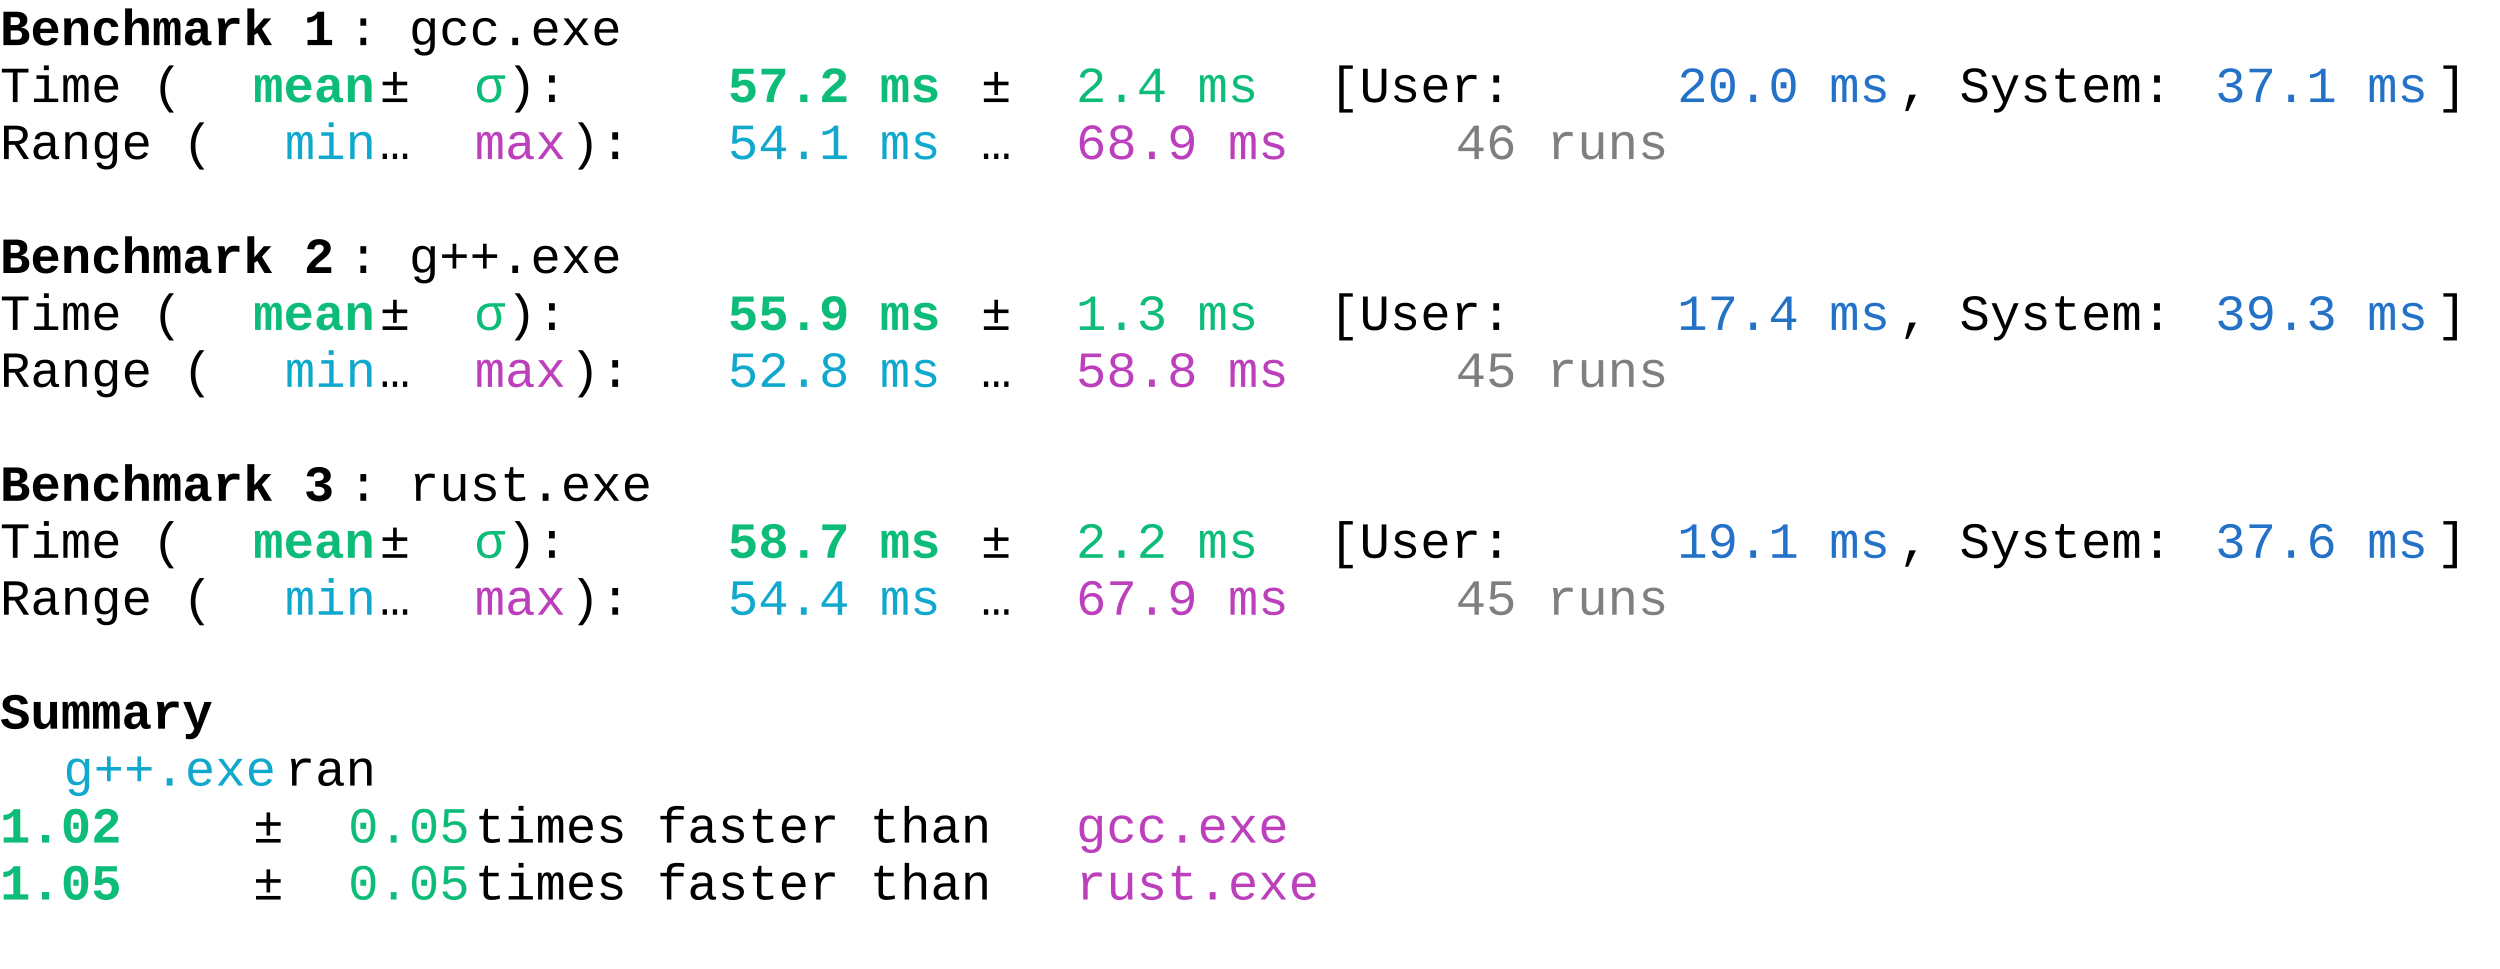
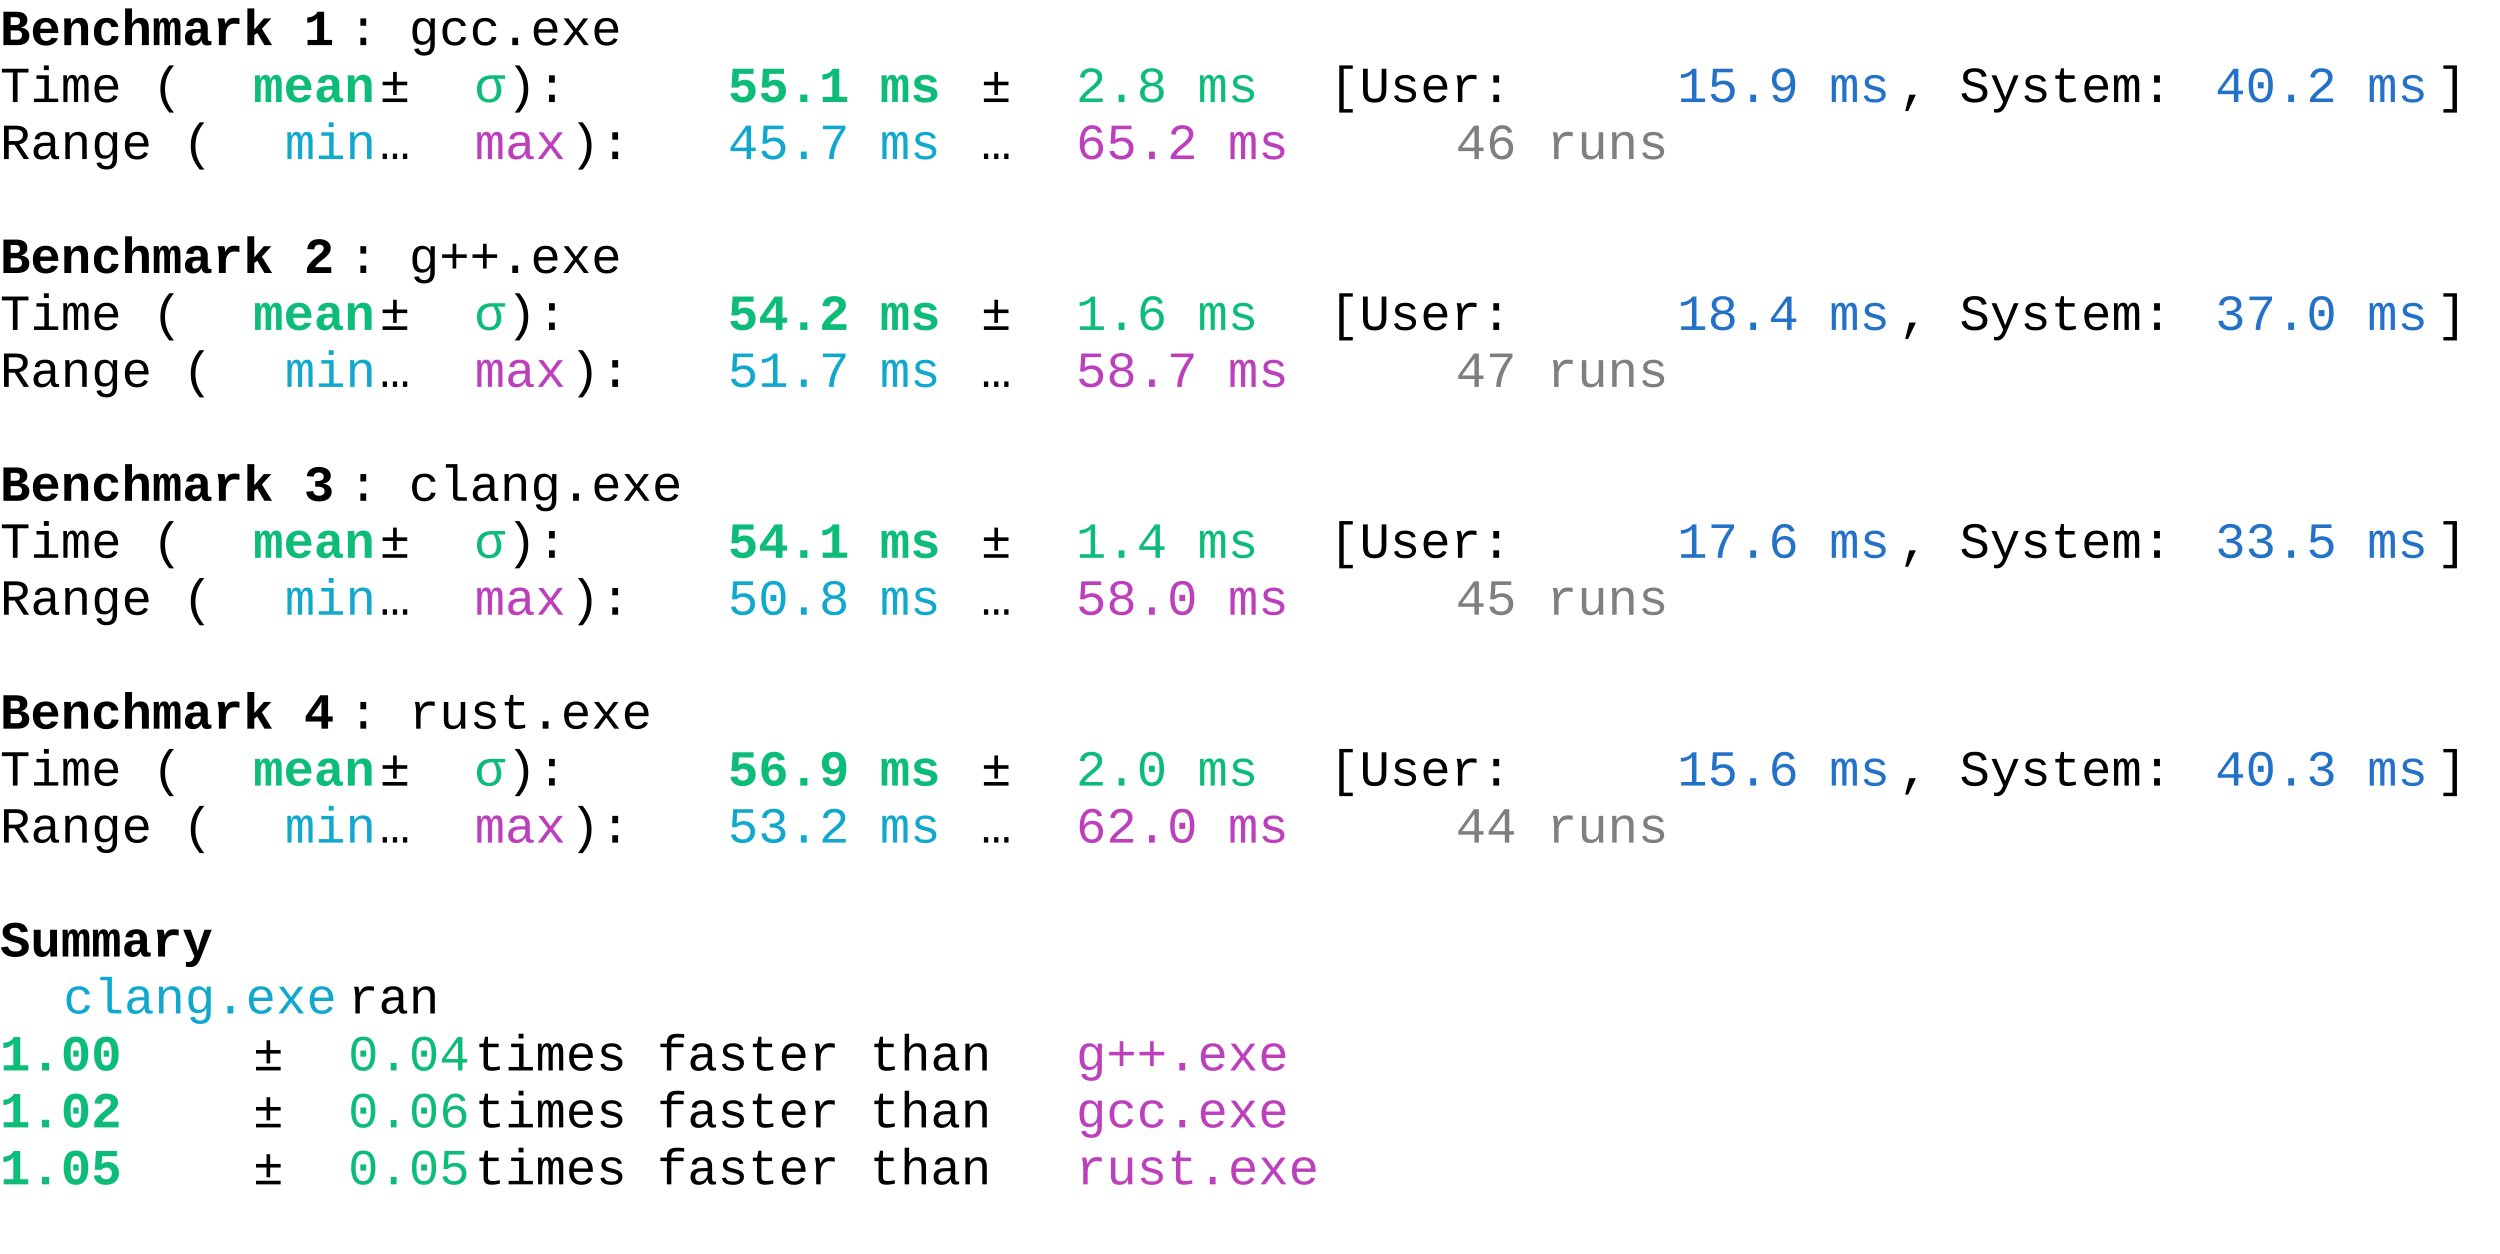
- <svg xmlns="http://www.w3.org/2000/svg" width="790" height="306">
+ <svg xmlns="http://www.w3.org/2000/svg" width="790" height="396">
  <style>.t{dominant-baseline:central;font-variant-ligatures:none;white-space:pre;font-family:Consolas,Courier New,Monaco;font-size:16px}.b{font-weight:700}:root{color-scheme:light dark;background:#fff}.c2{fill:#0dbc79}.c4{fill:#2472c8}.c6{fill:#11a8cd}.c5{fill:#bc3fbc}svg&gt;text{fill:#000}@media (prefers-color-scheme:dark){:root{background:#181818}.c2{fill:#0dbc79}.c4{fill:#2472c8}.c6{fill:#11a8cd}.c5{fill:#bc3fbc}svg&gt;text{fill:#e5e5e5}}</style>
  <text y="10" class="t b">
    <tspan textLength="110">Benchmark 1</tspan>
  </text>
  <text x="110" y="10" class="t">
    <tspan textLength="90">: gcc.exe</tspan>
  </text>
  <text y="28" class="t">
    <tspan textLength="80">  Time (</tspan>
  </text>
  <text x="80" y="28" class="t c2 b">
    <tspan textLength="40">mean</tspan>
  </text>
  <text x="120" y="28" class="t">
    <tspan textLength="30"> ± </tspan>
  </text>
  <text x="150" y="28" class="t c2">
    <tspan textLength="10">σ</tspan>
  </text>
  <text x="160" y="28" class="t">
    <tspan textLength="70">):     </tspan>
  </text>
  <text x="230" y="28" class="t c2 b">
-     <tspan textLength="80"> 57.2 ms</tspan>
+     <tspan textLength="80"> 55.1 ms</tspan>
  </text>
  <text x="310" y="28" class="t">
    <tspan textLength="30"> ± </tspan>
  </text>
  <text x="340" y="28" class="t c2">
-     <tspan textLength="80">  2.4 ms</tspan>
+     <tspan textLength="80">  2.8 ms</tspan>
  </text>
  <text x="420" y="28" class="t">
    <tspan textLength="110">    [User: </tspan>
  </text>
  <text x="530" y="28" class="t c4">
-     <tspan textLength="70">20.0 ms</tspan>
+     <tspan textLength="70">15.9 ms</tspan>
  </text>
  <text x="600" y="28" class="t">
    <tspan textLength="100">, System: </tspan>
  </text>
  <text x="700" y="28" class="t c4">
-     <tspan textLength="70">37.1 ms</tspan>
+     <tspan textLength="70">40.2 ms</tspan>
  </text>
  <text x="770" y="28" class="t">
    <tspan textLength="10">]</tspan>
  </text>
  <text y="46" class="t">
    <tspan textLength="90">  Range (</tspan>
  </text>
  <text x="90" y="46" class="t c6">
    <tspan textLength="30">min</tspan>
  </text>
  <text x="120" y="46" class="t">
    <tspan textLength="30"> … </tspan>
  </text>
  <text x="150" y="46" class="t c5">
    <tspan textLength="30">max</tspan>
  </text>
  <text x="180" y="46" class="t">
    <tspan textLength="50">):   </tspan>
  </text>
  <text x="230" y="46" class="t c6">
-     <tspan textLength="80"> 54.1 ms</tspan>
+     <tspan textLength="80"> 45.7 ms</tspan>
  </text>
  <text x="310" y="46" class="t">
    <tspan textLength="30"> … </tspan>
  </text>
  <text x="340" y="46" class="t c5">
-     <tspan textLength="80"> 68.9 ms</tspan>
+     <tspan textLength="80"> 65.2 ms</tspan>
  </text>
  <text x="420" y="46" class="t" />
  <text x="460" y="46" class="t" opacity=".5">
    <tspan textLength="70">46 runs</tspan>
  </text>
  <text y="64" class="t" />
  <text y="82" class="t b">
    <tspan textLength="110">Benchmark 2</tspan>
  </text>
  <text x="110" y="82" class="t">
    <tspan textLength="90">: g++.exe</tspan>
  </text>
  <text y="100" class="t">
    <tspan textLength="80">  Time (</tspan>
  </text>
  <text x="80" y="100" class="t c2 b">
    <tspan textLength="40">mean</tspan>
  </text>
  <text x="120" y="100" class="t">
    <tspan textLength="30"> ± </tspan>
  </text>
  <text x="150" y="100" class="t c2">
    <tspan textLength="10">σ</tspan>
  </text>
  <text x="160" y="100" class="t">
    <tspan textLength="70">):     </tspan>
  </text>
  <text x="230" y="100" class="t c2 b">
-     <tspan textLength="80"> 55.9 ms</tspan>
+     <tspan textLength="80"> 54.2 ms</tspan>
  </text>
  <text x="310" y="100" class="t">
    <tspan textLength="30"> ± </tspan>
  </text>
  <text x="340" y="100" class="t c2">
-     <tspan textLength="80">  1.3 ms</tspan>
+     <tspan textLength="80">  1.6 ms</tspan>
  </text>
  <text x="420" y="100" class="t">
    <tspan textLength="110">    [User: </tspan>
  </text>
  <text x="530" y="100" class="t c4">
-     <tspan textLength="70">17.4 ms</tspan>
+     <tspan textLength="70">18.4 ms</tspan>
  </text>
  <text x="600" y="100" class="t">
    <tspan textLength="100">, System: </tspan>
  </text>
  <text x="700" y="100" class="t c4">
-     <tspan textLength="70">39.3 ms</tspan>
+     <tspan textLength="70">37.0 ms</tspan>
  </text>
  <text x="770" y="100" class="t">
    <tspan textLength="10">]</tspan>
  </text>
  <text y="118" class="t">
    <tspan textLength="90">  Range (</tspan>
  </text>
  <text x="90" y="118" class="t c6">
    <tspan textLength="30">min</tspan>
  </text>
  <text x="120" y="118" class="t">
    <tspan textLength="30"> … </tspan>
  </text>
  <text x="150" y="118" class="t c5">
    <tspan textLength="30">max</tspan>
  </text>
  <text x="180" y="118" class="t">
    <tspan textLength="50">):   </tspan>
  </text>
  <text x="230" y="118" class="t c6">
-     <tspan textLength="80"> 52.8 ms</tspan>
+     <tspan textLength="80"> 51.7 ms</tspan>
  </text>
  <text x="310" y="118" class="t">
    <tspan textLength="30"> … </tspan>
  </text>
  <text x="340" y="118" class="t c5">
-     <tspan textLength="80"> 58.8 ms</tspan>
+     <tspan textLength="80"> 58.7 ms</tspan>
  </text>
  <text x="420" y="118" class="t" />
  <text x="460" y="118" class="t" opacity=".5">
-     <tspan textLength="70">45 runs</tspan>
+     <tspan textLength="70">47 runs</tspan>
  </text>
  <text y="136" class="t" />
  <text y="154" class="t b">
    <tspan textLength="110">Benchmark 3</tspan>
  </text>
  <text x="110" y="154" class="t">
-     <tspan textLength="100">: rust.exe</tspan>
+     <tspan textLength="110">: clang.exe</tspan>
  </text>
  <text y="172" class="t">
    <tspan textLength="80">  Time (</tspan>
  </text>
  <text x="80" y="172" class="t c2 b">
    <tspan textLength="40">mean</tspan>
  </text>
  <text x="120" y="172" class="t">
    <tspan textLength="30"> ± </tspan>
  </text>
  <text x="150" y="172" class="t c2">
    <tspan textLength="10">σ</tspan>
  </text>
  <text x="160" y="172" class="t">
    <tspan textLength="70">):     </tspan>
  </text>
  <text x="230" y="172" class="t c2 b">
-     <tspan textLength="80"> 58.7 ms</tspan>
+     <tspan textLength="80"> 54.1 ms</tspan>
  </text>
  <text x="310" y="172" class="t">
    <tspan textLength="30"> ± </tspan>
  </text>
  <text x="340" y="172" class="t c2">
-     <tspan textLength="80">  2.2 ms</tspan>
+     <tspan textLength="80">  1.4 ms</tspan>
  </text>
  <text x="420" y="172" class="t">
    <tspan textLength="110">    [User: </tspan>
  </text>
  <text x="530" y="172" class="t c4">
-     <tspan textLength="70">19.1 ms</tspan>
+     <tspan textLength="70">17.6 ms</tspan>
  </text>
  <text x="600" y="172" class="t">
    <tspan textLength="100">, System: </tspan>
  </text>
  <text x="700" y="172" class="t c4">
-     <tspan textLength="70">37.6 ms</tspan>
+     <tspan textLength="70">33.5 ms</tspan>
  </text>
  <text x="770" y="172" class="t">
    <tspan textLength="10">]</tspan>
  </text>
  <text y="190" class="t">
    <tspan textLength="90">  Range (</tspan>
  </text>
  <text x="90" y="190" class="t c6">
    <tspan textLength="30">min</tspan>
  </text>
  <text x="120" y="190" class="t">
    <tspan textLength="30"> … </tspan>
  </text>
  <text x="150" y="190" class="t c5">
    <tspan textLength="30">max</tspan>
  </text>
  <text x="180" y="190" class="t">
    <tspan textLength="50">):   </tspan>
  </text>
  <text x="230" y="190" class="t c6">
-     <tspan textLength="80"> 54.4 ms</tspan>
+     <tspan textLength="80"> 50.8 ms</tspan>
  </text>
  <text x="310" y="190" class="t">
    <tspan textLength="30"> … </tspan>
  </text>
  <text x="340" y="190" class="t c5">
-     <tspan textLength="80"> 67.9 ms</tspan>
+     <tspan textLength="80"> 58.0 ms</tspan>
  </text>
  <text x="420" y="190" class="t" />
  <text x="460" y="190" class="t" opacity=".5">
    <tspan textLength="70">45 runs</tspan>
  </text>
  <text y="208" class="t" />
  <text y="226" class="t b">
+     <tspan textLength="110">Benchmark 4</tspan>
+   </text>
+   <text x="110" y="226" class="t">
+     <tspan textLength="100">: rust.exe</tspan>
+   </text>
+   <text y="244" class="t">
+     <tspan textLength="80">  Time (</tspan>
+   </text>
+   <text x="80" y="244" class="t c2 b">
+     <tspan textLength="40">mean</tspan>
+   </text>
+   <text x="120" y="244" class="t">
+     <tspan textLength="30"> ± </tspan>
+   </text>
+   <text x="150" y="244" class="t c2">
+     <tspan textLength="10">σ</tspan>
+   </text>
+   <text x="160" y="244" class="t">
+     <tspan textLength="70">):     </tspan>
+   </text>
+   <text x="230" y="244" class="t c2 b">
+     <tspan textLength="80"> 56.9 ms</tspan>
+   </text>
+   <text x="310" y="244" class="t">
+     <tspan textLength="30"> ± </tspan>
+   </text>
+   <text x="340" y="244" class="t c2">
+     <tspan textLength="80">  2.0 ms</tspan>
+   </text>
+   <text x="420" y="244" class="t">
+     <tspan textLength="110">    [User: </tspan>
+   </text>
+   <text x="530" y="244" class="t c4">
+     <tspan textLength="70">15.6 ms</tspan>
+   </text>
+   <text x="600" y="244" class="t">
+     <tspan textLength="100">, System: </tspan>
+   </text>
+   <text x="700" y="244" class="t c4">
+     <tspan textLength="70">40.3 ms</tspan>
+   </text>
+   <text x="770" y="244" class="t">
+     <tspan textLength="10">]</tspan>
+   </text>
+   <text y="262" class="t">
+     <tspan textLength="90">  Range (</tspan>
+   </text>
+   <text x="90" y="262" class="t c6">
+     <tspan textLength="30">min</tspan>
+   </text>
+   <text x="120" y="262" class="t">
+     <tspan textLength="30"> … </tspan>
+   </text>
+   <text x="150" y="262" class="t c5">
+     <tspan textLength="30">max</tspan>
+   </text>
+   <text x="180" y="262" class="t">
+     <tspan textLength="50">):   </tspan>
+   </text>
+   <text x="230" y="262" class="t c6">
+     <tspan textLength="80"> 53.2 ms</tspan>
+   </text>
+   <text x="310" y="262" class="t">
+     <tspan textLength="30"> … </tspan>
+   </text>
+   <text x="340" y="262" class="t c5">
+     <tspan textLength="80"> 62.0 ms</tspan>
+   </text>
+   <text x="420" y="262" class="t" />
+   <text x="460" y="262" class="t" opacity=".5">
+     <tspan textLength="70">44 runs</tspan>
+   </text>
+   <text y="280" class="t" />
+   <text y="298" class="t b">
    <tspan textLength="70">Summary</tspan>
  </text>
-   <text y="244" class="t" />
-   <text x="20" y="244" class="t c6">
+   <text y="316" class="t" />
+   <text x="20" y="316" class="t c6">
+     <tspan textLength="90">clang.exe</tspan>
+   </text>
+   <text x="110" y="316" class="t">
+     <tspan textLength="40"> ran</tspan>
+   </text>
+   <text y="334" class="t c2 b">
+     <tspan textLength="80">    1.00</tspan>
+   </text>
+   <text x="80" y="334" class="t">
+     <tspan textLength="30"> ± </tspan>
+   </text>
+   <text x="110" y="334" class="t c2">
+     <tspan textLength="40">0.04</tspan>
+   </text>
+   <text x="150" y="334" class="t">
+     <tspan textLength="190"> times faster than </tspan>
+   </text>
+   <text x="340" y="334" class="t c5">
    <tspan textLength="70">g++.exe</tspan>
  </text>
-   <text x="90" y="244" class="t">
-     <tspan textLength="40"> ran</tspan>
-   </text>
-   <text y="262" class="t c2 b">
+   <text y="352" class="t c2 b">
    <tspan textLength="80">    1.02</tspan>
  </text>
-   <text x="80" y="262" class="t">
-     <tspan textLength="30"> ± </tspan>
-   </text>
-   <text x="110" y="262" class="t c2">
+   <text x="80" y="352" class="t">
+     <tspan textLength="30"> ± </tspan>
+   </text>
+   <text x="110" y="352" class="t c2">
+     <tspan textLength="40">0.06</tspan>
+   </text>
+   <text x="150" y="352" class="t">
+     <tspan textLength="190"> times faster than </tspan>
+   </text>
+   <text x="340" y="352" class="t c5">
+     <tspan textLength="70">gcc.exe</tspan>
+   </text>
+   <text y="370" class="t c2 b">
+     <tspan textLength="80">    1.05</tspan>
+   </text>
+   <text x="80" y="370" class="t">
+     <tspan textLength="30"> ± </tspan>
+   </text>
+   <text x="110" y="370" class="t c2">
    <tspan textLength="40">0.05</tspan>
  </text>
-   <text x="150" y="262" class="t">
+   <text x="150" y="370" class="t">
    <tspan textLength="190"> times faster than </tspan>
  </text>
-   <text x="340" y="262" class="t c5">
-     <tspan textLength="70">gcc.exe</tspan>
-   </text>
-   <text y="280" class="t c2 b">
-     <tspan textLength="80">    1.05</tspan>
-   </text>
-   <text x="80" y="280" class="t">
-     <tspan textLength="30"> ± </tspan>
-   </text>
-   <text x="110" y="280" class="t c2">
-     <tspan textLength="40">0.05</tspan>
-   </text>
-   <text x="150" y="280" class="t">
-     <tspan textLength="190"> times faster than </tspan>
-   </text>
-   <text x="340" y="280" class="t c5">
+   <text x="340" y="370" class="t c5">
    <tspan textLength="80">rust.exe</tspan>
  </text>
</svg>
